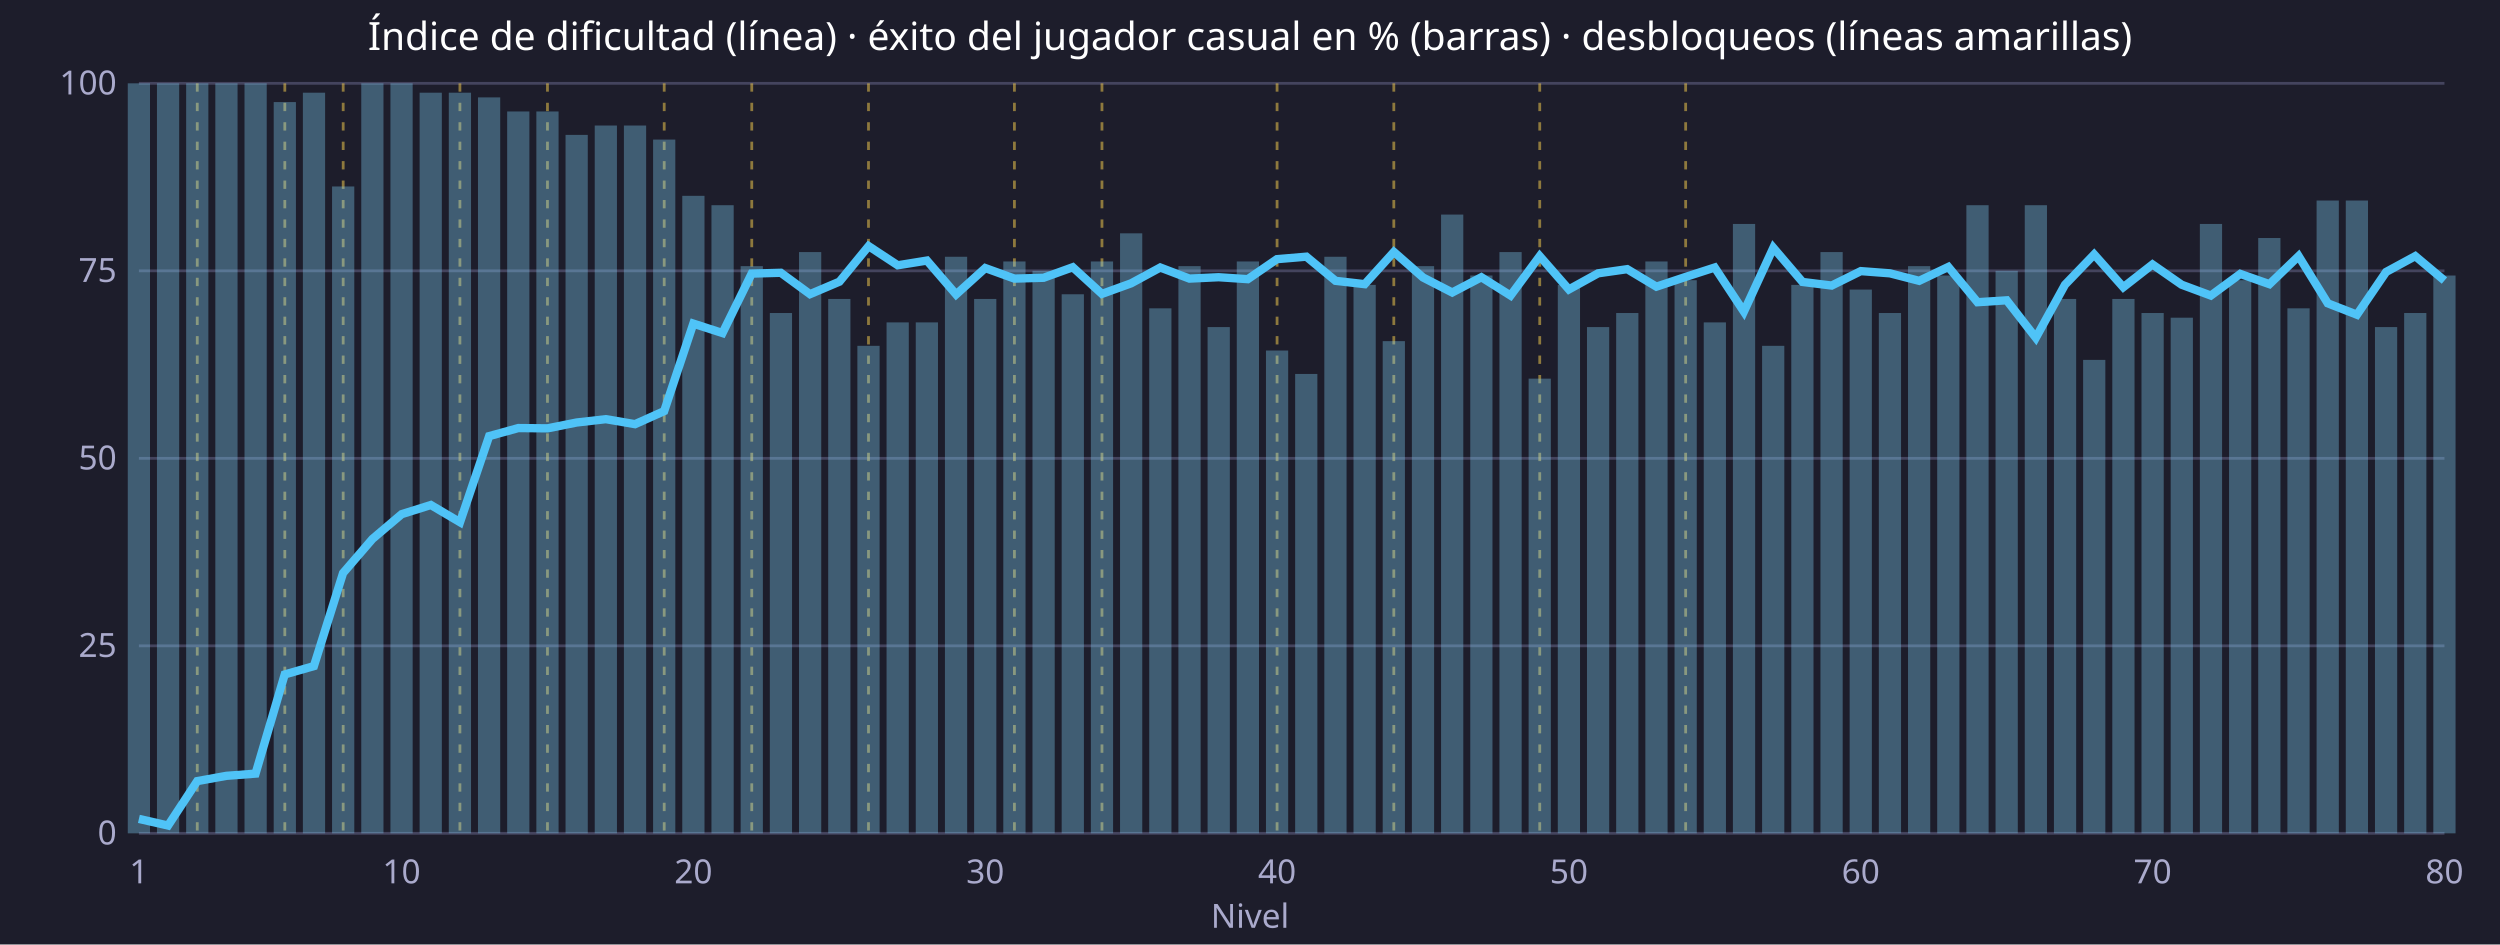
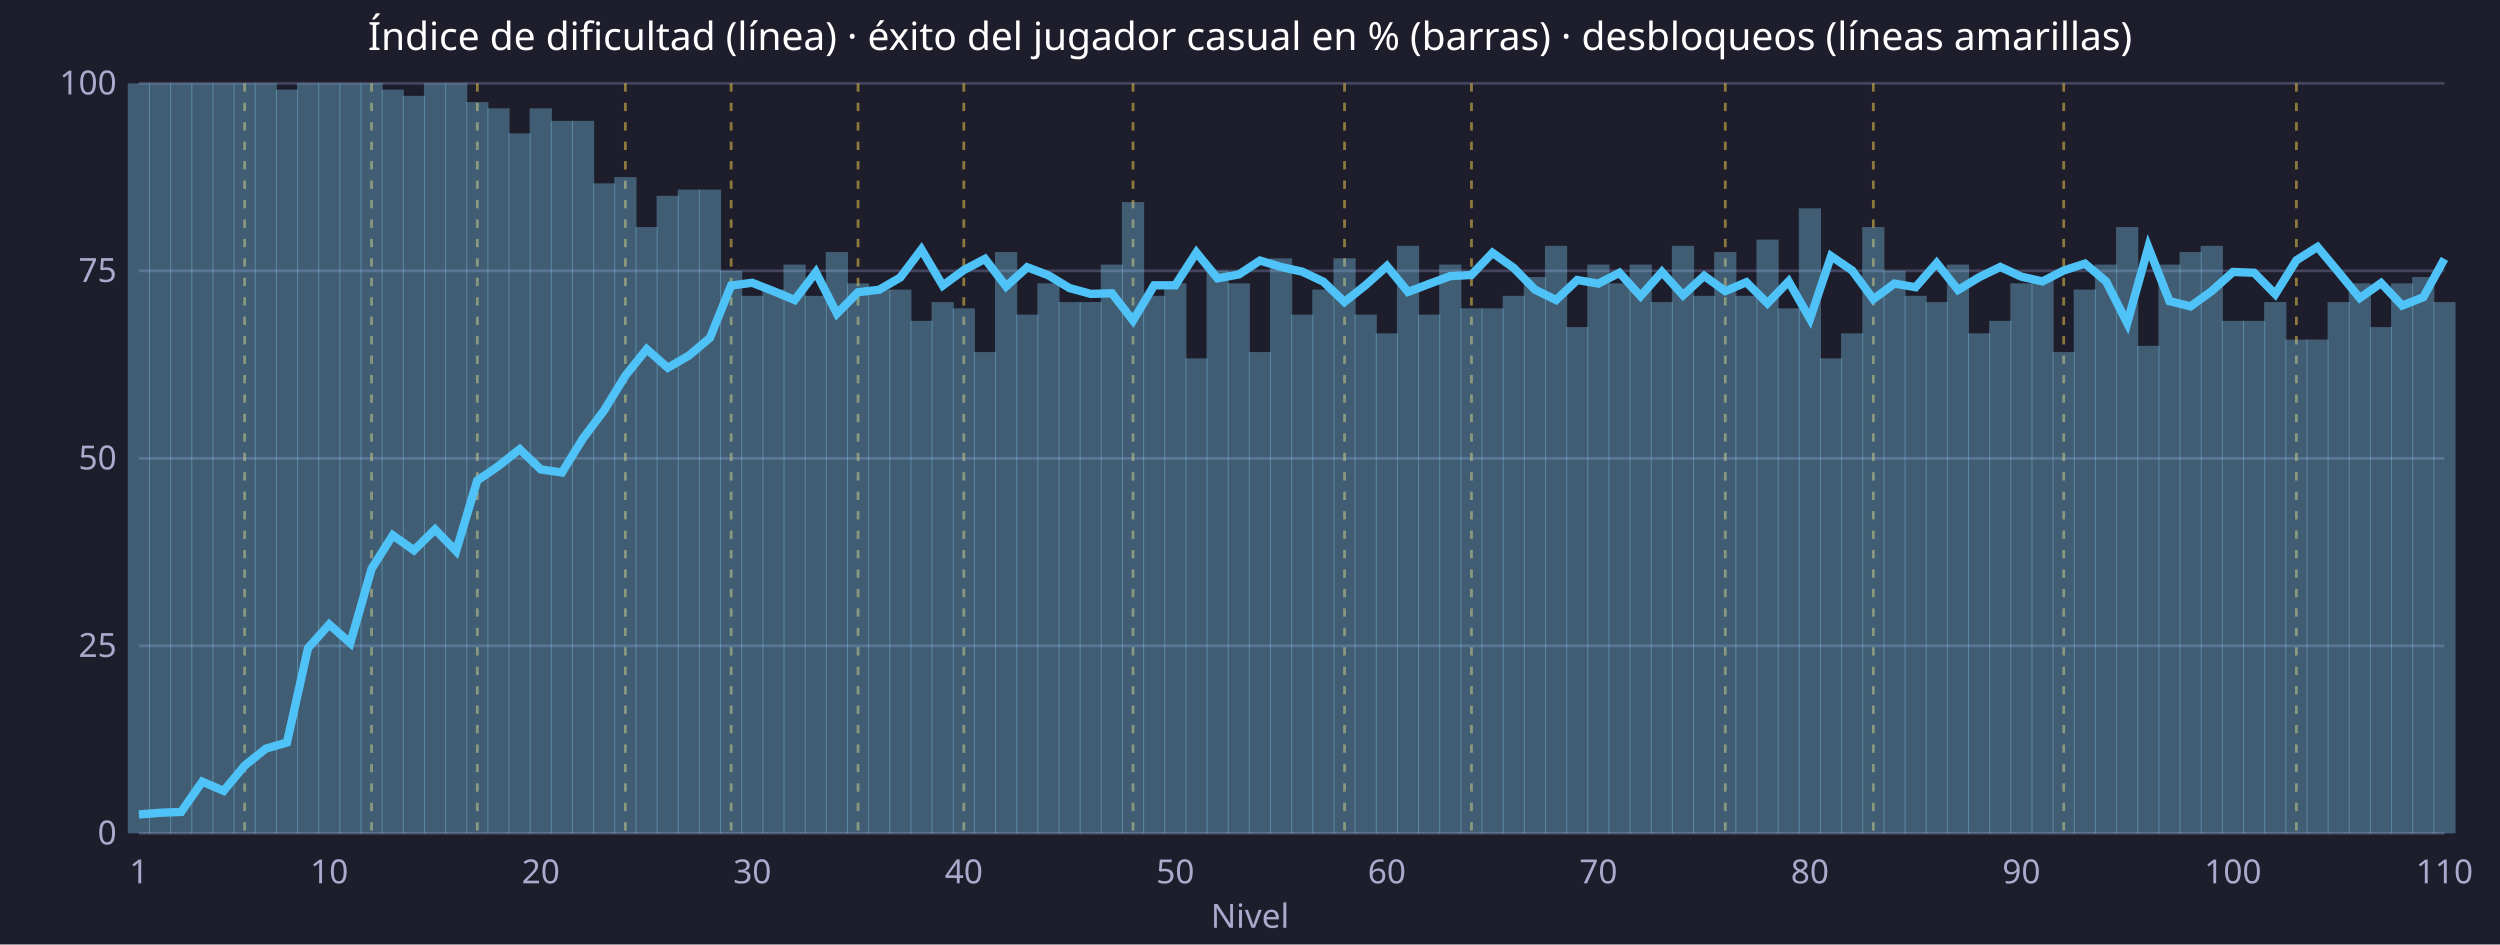
<svg xmlns="http://www.w3.org/2000/svg" width="900" height="340" font-family="sans-serif" font-size="12" fill="#aaaacc">
  <rect width="900" height="340" fill="#1d1d2b" />
  <line x1="50" x2="880" y1="300" y2="300" stroke="#44445e" />
  <text x="42" y="304" text-anchor="end">0</text>
  <line x1="50" x2="880" y1="232.5" y2="232.5" stroke="#44445e" />
  <text x="42" y="236.5" text-anchor="end">25</text>
  <line x1="50" x2="880" y1="165" y2="165" stroke="#44445e" />
  <text x="42" y="169" text-anchor="end">50</text>
  <line x1="50" x2="880" y1="97.5" y2="97.5" stroke="#44445e" />
  <text x="42" y="101.5" text-anchor="end">75</text>
  <line x1="50" x2="880" y1="30" y2="30" stroke="#44445e" />
  <text x="42" y="34" text-anchor="end">100</text>
-   <line x1="71.013" x2="71.013" y1="30" y2="300" stroke="#ffd54f" stroke-dasharray="3 4" opacity="0.5" />
-   <line x1="102.532" x2="102.532" y1="30" y2="300" stroke="#ffd54f" stroke-dasharray="3 4" opacity="0.5" />
-   <line x1="123.544" x2="123.544" y1="30" y2="300" stroke="#ffd54f" stroke-dasharray="3 4" opacity="0.5" />
-   <line x1="165.57" x2="165.57" y1="30" y2="300" stroke="#ffd54f" stroke-dasharray="3 4" opacity="0.5" />
-   <line x1="197.089" x2="197.089" y1="30" y2="300" stroke="#ffd54f" stroke-dasharray="3 4" opacity="0.5" />
-   <line x1="239.114" x2="239.114" y1="30" y2="300" stroke="#ffd54f" stroke-dasharray="3 4" opacity="0.5" />
-   <line x1="270.633" x2="270.633" y1="30" y2="300" stroke="#ffd54f" stroke-dasharray="3 4" opacity="0.5" />
-   <line x1="312.658" x2="312.658" y1="30" y2="300" stroke="#ffd54f" stroke-dasharray="3 4" opacity="0.5" />
-   <line x1="365.19" x2="365.19" y1="30" y2="300" stroke="#ffd54f" stroke-dasharray="3 4" opacity="0.5" />
-   <line x1="396.709" x2="396.709" y1="30" y2="300" stroke="#ffd54f" stroke-dasharray="3 4" opacity="0.5" />
-   <line x1="459.747" x2="459.747" y1="30" y2="300" stroke="#ffd54f" stroke-dasharray="3 4" opacity="0.5" />
-   <line x1="501.772" x2="501.772" y1="30" y2="300" stroke="#ffd54f" stroke-dasharray="3 4" opacity="0.5" />
-   <line x1="554.304" x2="554.304" y1="30" y2="300" stroke="#ffd54f" stroke-dasharray="3 4" opacity="0.5" />
-   <line x1="606.835" x2="606.835" y1="30" y2="300" stroke="#ffd54f" stroke-dasharray="3 4" opacity="0.5" />
+   <line x1="88.073" x2="88.073" y1="30" y2="300" stroke="#ffd54f" stroke-dasharray="3 4" opacity="0.5" />
+   <line x1="133.761" x2="133.761" y1="30" y2="300" stroke="#ffd54f" stroke-dasharray="3 4" opacity="0.5" />
+   <line x1="171.835" x2="171.835" y1="30" y2="300" stroke="#ffd54f" stroke-dasharray="3 4" opacity="0.5" />
+   <line x1="225.138" x2="225.138" y1="30" y2="300" stroke="#ffd54f" stroke-dasharray="3 4" opacity="0.5" />
+   <line x1="263.211" x2="263.211" y1="30" y2="300" stroke="#ffd54f" stroke-dasharray="3 4" opacity="0.5" />
+   <line x1="308.899" x2="308.899" y1="30" y2="300" stroke="#ffd54f" stroke-dasharray="3 4" opacity="0.5" />
+   <line x1="346.972" x2="346.972" y1="30" y2="300" stroke="#ffd54f" stroke-dasharray="3 4" opacity="0.5" />
+   <line x1="407.89" x2="407.89" y1="30" y2="300" stroke="#ffd54f" stroke-dasharray="3 4" opacity="0.5" />
+   <line x1="484.037" x2="484.037" y1="30" y2="300" stroke="#ffd54f" stroke-dasharray="3 4" opacity="0.5" />
+   <line x1="529.725" x2="529.725" y1="30" y2="300" stroke="#ffd54f" stroke-dasharray="3 4" opacity="0.5" />
+   <line x1="621.101" x2="621.101" y1="30" y2="300" stroke="#ffd54f" stroke-dasharray="3 4" opacity="0.5" />
+   <line x1="674.404" x2="674.404" y1="30" y2="300" stroke="#ffd54f" stroke-dasharray="3 4" opacity="0.5" />
+   <line x1="742.936" x2="742.936" y1="30" y2="300" stroke="#ffd54f" stroke-dasharray="3 4" opacity="0.5" />
+   <line x1="826.697" x2="826.697" y1="30" y2="300" stroke="#ffd54f" stroke-dasharray="3 4" opacity="0.5" />
  <rect x="46" y="30" width="8" height="270" fill="#81d4fa" opacity="0.35" />
-   <rect x="56.506" y="30" width="8" height="270" fill="#81d4fa" opacity="0.35" />
-   <rect x="67.013" y="30" width="8" height="270" fill="#81d4fa" opacity="0.35" />
-   <rect x="77.519" y="30" width="8" height="270" fill="#81d4fa" opacity="0.35" />
-   <rect x="88.025" y="30" width="8" height="270" fill="#81d4fa" opacity="0.35" />
-   <rect x="98.532" y="36.75" width="8" height="263.25" fill="#81d4fa" opacity="0.35" />
-   <rect x="109.038" y="33.375" width="8" height="266.625" fill="#81d4fa" opacity="0.35" />
-   <rect x="119.544" y="67.125" width="8" height="232.875" fill="#81d4fa" opacity="0.35" />
-   <rect x="130.051" y="30" width="8" height="270" fill="#81d4fa" opacity="0.35" />
-   <rect x="140.557" y="30" width="8" height="270" fill="#81d4fa" opacity="0.35" />
-   <rect x="151.063" y="33.375" width="8" height="266.625" fill="#81d4fa" opacity="0.35" />
-   <rect x="161.57" y="33.375" width="8" height="266.625" fill="#81d4fa" opacity="0.35" />
-   <rect x="172.076" y="35.062" width="8" height="264.938" fill="#81d4fa" opacity="0.35" />
-   <rect x="182.582" y="40.125" width="8" height="259.875" fill="#81d4fa" opacity="0.35" />
-   <rect x="193.089" y="40.125" width="8" height="259.875" fill="#81d4fa" opacity="0.35" />
-   <rect x="203.595" y="48.562" width="8" height="251.438" fill="#81d4fa" opacity="0.35" />
-   <rect x="214.101" y="45.188" width="8" height="254.812" fill="#81d4fa" opacity="0.35" />
-   <rect x="224.608" y="45.188" width="8" height="254.812" fill="#81d4fa" opacity="0.35" />
-   <rect x="235.114" y="50.25" width="8" height="249.75" fill="#81d4fa" opacity="0.35" />
-   <rect x="245.62" y="70.5" width="8" height="229.5" fill="#81d4fa" opacity="0.35" />
-   <rect x="256.127" y="73.875" width="8" height="226.125" fill="#81d4fa" opacity="0.35" />
-   <rect x="266.633" y="95.812" width="8" height="204.188" fill="#81d4fa" opacity="0.35" />
-   <rect x="277.139" y="112.688" width="8" height="187.312" fill="#81d4fa" opacity="0.35" />
-   <rect x="287.646" y="90.75" width="8" height="209.25" fill="#81d4fa" opacity="0.35" />
-   <rect x="298.152" y="107.625" width="8" height="192.375" fill="#81d4fa" opacity="0.35" />
-   <rect x="308.658" y="124.5" width="8" height="175.5" fill="#81d4fa" opacity="0.35" />
-   <rect x="319.165" y="116.062" width="8" height="183.938" fill="#81d4fa" opacity="0.35" />
-   <rect x="329.671" y="116.062" width="8" height="183.938" fill="#81d4fa" opacity="0.35" />
-   <rect x="340.177" y="92.438" width="8" height="207.562" fill="#81d4fa" opacity="0.35" />
-   <rect x="350.684" y="107.625" width="8" height="192.375" fill="#81d4fa" opacity="0.35" />
-   <rect x="361.19" y="94.125" width="8" height="205.875" fill="#81d4fa" opacity="0.35" />
-   <rect x="371.696" y="97.5" width="8" height="202.5" fill="#81d4fa" opacity="0.35" />
-   <rect x="382.203" y="105.938" width="8" height="194.062" fill="#81d4fa" opacity="0.35" />
-   <rect x="392.709" y="94.125" width="8" height="205.875" fill="#81d4fa" opacity="0.35" />
-   <rect x="403.215" y="84" width="8" height="216" fill="#81d4fa" opacity="0.35" />
-   <rect x="413.722" y="111" width="8" height="189" fill="#81d4fa" opacity="0.35" />
-   <rect x="424.228" y="95.812" width="8" height="204.188" fill="#81d4fa" opacity="0.35" />
-   <rect x="434.734" y="117.75" width="8" height="182.25" fill="#81d4fa" opacity="0.35" />
-   <rect x="445.241" y="94.125" width="8" height="205.875" fill="#81d4fa" opacity="0.35" />
-   <rect x="455.747" y="126.188" width="8" height="173.812" fill="#81d4fa" opacity="0.35" />
-   <rect x="466.253" y="134.625" width="8" height="165.375" fill="#81d4fa" opacity="0.35" />
-   <rect x="476.759" y="92.438" width="8" height="207.562" fill="#81d4fa" opacity="0.35" />
-   <rect x="487.266" y="102.562" width="8" height="197.438" fill="#81d4fa" opacity="0.35" />
-   <rect x="497.772" y="122.812" width="8" height="177.188" fill="#81d4fa" opacity="0.35" />
-   <rect x="508.278" y="95.812" width="8" height="204.188" fill="#81d4fa" opacity="0.35" />
-   <rect x="518.785" y="77.25" width="8" height="222.75" fill="#81d4fa" opacity="0.35" />
-   <rect x="529.291" y="99.188" width="8" height="200.812" fill="#81d4fa" opacity="0.35" />
-   <rect x="539.797" y="90.75" width="8" height="209.25" fill="#81d4fa" opacity="0.35" />
-   <rect x="550.304" y="136.312" width="8" height="163.688" fill="#81d4fa" opacity="0.35" />
-   <rect x="560.81" y="102.562" width="8" height="197.438" fill="#81d4fa" opacity="0.35" />
-   <rect x="571.316" y="117.75" width="8" height="182.25" fill="#81d4fa" opacity="0.35" />
-   <rect x="581.823" y="112.688" width="8" height="187.312" fill="#81d4fa" opacity="0.35" />
-   <rect x="592.329" y="94.125" width="8" height="205.875" fill="#81d4fa" opacity="0.35" />
-   <rect x="602.835" y="100.875" width="8" height="199.125" fill="#81d4fa" opacity="0.35" />
-   <rect x="613.342" y="116.062" width="8" height="183.938" fill="#81d4fa" opacity="0.35" />
-   <rect x="623.848" y="80.625" width="8" height="219.375" fill="#81d4fa" opacity="0.35" />
-   <rect x="634.354" y="124.5" width="8" height="175.5" fill="#81d4fa" opacity="0.35" />
-   <rect x="644.861" y="102.562" width="8" height="197.438" fill="#81d4fa" opacity="0.35" />
-   <rect x="655.367" y="90.75" width="8" height="209.25" fill="#81d4fa" opacity="0.35" />
-   <rect x="665.873" y="104.25" width="8" height="195.75" fill="#81d4fa" opacity="0.35" />
-   <rect x="676.38" y="112.688" width="8" height="187.312" fill="#81d4fa" opacity="0.35" />
-   <rect x="686.886" y="95.812" width="8" height="204.188" fill="#81d4fa" opacity="0.35" />
-   <rect x="697.392" y="99.188" width="8" height="200.812" fill="#81d4fa" opacity="0.35" />
-   <rect x="707.899" y="73.875" width="8" height="226.125" fill="#81d4fa" opacity="0.35" />
-   <rect x="718.405" y="97.5" width="8" height="202.5" fill="#81d4fa" opacity="0.35" />
-   <rect x="728.911" y="73.875" width="8" height="226.125" fill="#81d4fa" opacity="0.35" />
-   <rect x="739.418" y="107.625" width="8" height="192.375" fill="#81d4fa" opacity="0.35" />
-   <rect x="749.924" y="129.562" width="8" height="170.438" fill="#81d4fa" opacity="0.35" />
-   <rect x="760.43" y="107.625" width="8" height="192.375" fill="#81d4fa" opacity="0.35" />
-   <rect x="770.937" y="112.688" width="8" height="187.312" fill="#81d4fa" opacity="0.35" />
-   <rect x="781.443" y="114.375" width="8" height="185.625" fill="#81d4fa" opacity="0.35" />
-   <rect x="791.949" y="80.625" width="8" height="219.375" fill="#81d4fa" opacity="0.35" />
-   <rect x="802.456" y="100.875" width="8" height="199.125" fill="#81d4fa" opacity="0.35" />
-   <rect x="812.962" y="85.688" width="8" height="214.312" fill="#81d4fa" opacity="0.35" />
-   <rect x="823.468" y="111" width="8" height="189" fill="#81d4fa" opacity="0.35" />
-   <rect x="833.975" y="72.188" width="8" height="227.812" fill="#81d4fa" opacity="0.35" />
-   <rect x="844.481" y="72.188" width="8" height="227.812" fill="#81d4fa" opacity="0.35" />
-   <rect x="854.987" y="117.75" width="8" height="182.25" fill="#81d4fa" opacity="0.35" />
-   <rect x="865.494" y="112.688" width="8" height="187.312" fill="#81d4fa" opacity="0.35" />
-   <rect x="876" y="99.188" width="8" height="200.812" fill="#81d4fa" opacity="0.35" />
-   <polyline points="50.0,294.8 60.5,297.2 71.0,281.2 81.5,279.3 92.0,278.5 102.5,242.8 113.0,239.8 123.5,206.3 134.1,194.0 144.6,185.1 155.1,181.8 165.6,188.0 176.1,157.0 186.6,154.1 197.1,154.2 207.6,152.1 218.1,150.9 228.6,152.7 239.1,148.0 249.6,116.5 260.1,119.9 270.6,98.5 281.1,98.2 291.6,105.9 302.2,101.4 312.7,88.6 323.2,95.5 333.7,93.8 344.2,106.0 354.7,96.5 365.2,100.3 375.7,100.0 386.2,96.2 396.7,105.8 407.2,102.0 417.7,96.3 428.2,100.3 438.7,99.8 449.2,100.5 459.7,93.3 470.3,92.4 480.8,101.1 491.3,102.3 501.8,90.7 512.3,99.9 522.8,105.3 533.3,99.8 543.8,106.4 554.3,92.2 564.8,104.2 575.3,98.4 585.8,96.9 596.3,103.2 606.8,99.7 617.3,96.3 627.8,112.2 638.4,89.2 648.9,101.5 659.4,102.8 669.9,97.6 680.4,98.4 690.9,101.1 701.4,96.1 711.9,108.8 722.4,108.1 732.9,121.6 743.4,102.5 753.9,91.6 764.4,103.4 774.9,95.2 785.4,102.5 795.9,106.4 806.5,98.6 817.0,102.3 827.5,92.2 838.0,109.2 848.5,113.3 859.0,97.9 869.5,92.2 880.0,101.0" fill="none" stroke="#4fc3f7" stroke-width="3" />
+   <rect x="53.615" y="30" width="8" height="270" fill="#81d4fa" opacity="0.35" />
+   <rect x="61.229" y="30" width="8" height="270" fill="#81d4fa" opacity="0.35" />
+   <rect x="68.844" y="30" width="8" height="270" fill="#81d4fa" opacity="0.35" />
+   <rect x="76.459" y="30" width="8" height="270" fill="#81d4fa" opacity="0.35" />
+   <rect x="84.073" y="30" width="8" height="270" fill="#81d4fa" opacity="0.35" />
+   <rect x="91.688" y="30" width="8" height="270" fill="#81d4fa" opacity="0.35" />
+   <rect x="99.303" y="32.25" width="8" height="267.75" fill="#81d4fa" opacity="0.35" />
+   <rect x="106.917" y="30" width="8" height="270" fill="#81d4fa" opacity="0.35" />
+   <rect x="114.532" y="30" width="8" height="270" fill="#81d4fa" opacity="0.35" />
+   <rect x="122.147" y="30" width="8" height="270" fill="#81d4fa" opacity="0.35" />
+   <rect x="129.761" y="30" width="8" height="270" fill="#81d4fa" opacity="0.35" />
+   <rect x="137.376" y="32.25" width="8" height="267.75" fill="#81d4fa" opacity="0.35" />
+   <rect x="144.991" y="34.5" width="8" height="265.5" fill="#81d4fa" opacity="0.35" />
+   <rect x="152.606" y="30" width="8" height="270" fill="#81d4fa" opacity="0.35" />
+   <rect x="160.22" y="30" width="8" height="270" fill="#81d4fa" opacity="0.35" />
+   <rect x="167.835" y="36.75" width="8" height="263.25" fill="#81d4fa" opacity="0.35" />
+   <rect x="175.45" y="39" width="8" height="261" fill="#81d4fa" opacity="0.35" />
+   <rect x="183.064" y="48" width="8" height="252" fill="#81d4fa" opacity="0.35" />
+   <rect x="190.679" y="39" width="8" height="261" fill="#81d4fa" opacity="0.35" />
+   <rect x="198.294" y="43.5" width="8" height="256.5" fill="#81d4fa" opacity="0.35" />
+   <rect x="205.908" y="43.5" width="8" height="256.5" fill="#81d4fa" opacity="0.35" />
+   <rect x="213.523" y="66" width="8" height="234" fill="#81d4fa" opacity="0.35" />
+   <rect x="221.138" y="63.75" width="8" height="236.25" fill="#81d4fa" opacity="0.35" />
+   <rect x="228.752" y="81.75" width="8" height="218.25" fill="#81d4fa" opacity="0.35" />
+   <rect x="236.367" y="70.5" width="8" height="229.5" fill="#81d4fa" opacity="0.35" />
+   <rect x="243.982" y="68.25" width="8" height="231.75" fill="#81d4fa" opacity="0.35" />
+   <rect x="251.596" y="68.25" width="8" height="231.75" fill="#81d4fa" opacity="0.35" />
+   <rect x="259.211" y="97.5" width="8" height="202.5" fill="#81d4fa" opacity="0.35" />
+   <rect x="266.826" y="106.5" width="8" height="193.5" fill="#81d4fa" opacity="0.35" />
+   <rect x="274.44" y="104.25" width="8" height="195.75" fill="#81d4fa" opacity="0.35" />
+   <rect x="282.055" y="95.25" width="8" height="204.75" fill="#81d4fa" opacity="0.35" />
+   <rect x="289.67" y="106.5" width="8" height="193.5" fill="#81d4fa" opacity="0.35" />
+   <rect x="297.284" y="90.75" width="8" height="209.25" fill="#81d4fa" opacity="0.35" />
+   <rect x="304.899" y="102" width="8" height="198" fill="#81d4fa" opacity="0.35" />
+   <rect x="312.514" y="104.25" width="8" height="195.75" fill="#81d4fa" opacity="0.35" />
+   <rect x="320.128" y="104.25" width="8" height="195.75" fill="#81d4fa" opacity="0.35" />
+   <rect x="327.743" y="115.5" width="8" height="184.5" fill="#81d4fa" opacity="0.35" />
+   <rect x="335.358" y="108.75" width="8" height="191.25" fill="#81d4fa" opacity="0.35" />
+   <rect x="342.972" y="111" width="8" height="189" fill="#81d4fa" opacity="0.35" />
+   <rect x="350.587" y="126.75" width="8" height="173.25" fill="#81d4fa" opacity="0.35" />
+   <rect x="358.202" y="90.75" width="8" height="209.25" fill="#81d4fa" opacity="0.35" />
+   <rect x="365.817" y="113.25" width="8" height="186.75" fill="#81d4fa" opacity="0.35" />
+   <rect x="373.431" y="102" width="8" height="198" fill="#81d4fa" opacity="0.35" />
+   <rect x="381.046" y="108.75" width="8" height="191.25" fill="#81d4fa" opacity="0.35" />
+   <rect x="388.661" y="108.75" width="8" height="191.25" fill="#81d4fa" opacity="0.35" />
+   <rect x="396.275" y="95.25" width="8" height="204.75" fill="#81d4fa" opacity="0.35" />
+   <rect x="403.89" y="72.75" width="8" height="227.25" fill="#81d4fa" opacity="0.35" />
+   <rect x="411.505" y="106.5" width="8" height="193.5" fill="#81d4fa" opacity="0.35" />
+   <rect x="419.119" y="102" width="8" height="198" fill="#81d4fa" opacity="0.35" />
+   <rect x="426.734" y="129" width="8" height="171" fill="#81d4fa" opacity="0.35" />
+   <rect x="434.349" y="97.5" width="8" height="202.5" fill="#81d4fa" opacity="0.35" />
+   <rect x="441.963" y="102" width="8" height="198" fill="#81d4fa" opacity="0.35" />
+   <rect x="449.578" y="126.75" width="8" height="173.25" fill="#81d4fa" opacity="0.35" />
+   <rect x="457.193" y="93" width="8" height="207" fill="#81d4fa" opacity="0.35" />
+   <rect x="464.807" y="113.25" width="8" height="186.75" fill="#81d4fa" opacity="0.35" />
+   <rect x="472.422" y="104.25" width="8" height="195.75" fill="#81d4fa" opacity="0.35" />
+   <rect x="480.037" y="93" width="8" height="207" fill="#81d4fa" opacity="0.35" />
+   <rect x="487.651" y="113.25" width="8" height="186.75" fill="#81d4fa" opacity="0.35" />
+   <rect x="495.266" y="120" width="8" height="180" fill="#81d4fa" opacity="0.35" />
+   <rect x="502.881" y="88.5" width="8" height="211.5" fill="#81d4fa" opacity="0.35" />
+   <rect x="510.495" y="113.25" width="8" height="186.75" fill="#81d4fa" opacity="0.35" />
+   <rect x="518.11" y="95.25" width="8" height="204.75" fill="#81d4fa" opacity="0.35" />
+   <rect x="525.725" y="111" width="8" height="189" fill="#81d4fa" opacity="0.35" />
+   <rect x="533.339" y="111" width="8" height="189" fill="#81d4fa" opacity="0.35" />
+   <rect x="540.954" y="106.5" width="8" height="193.5" fill="#81d4fa" opacity="0.35" />
+   <rect x="548.569" y="99.75" width="8" height="200.25" fill="#81d4fa" opacity="0.35" />
+   <rect x="556.183" y="88.5" width="8" height="211.5" fill="#81d4fa" opacity="0.35" />
+   <rect x="563.798" y="117.75" width="8" height="182.25" fill="#81d4fa" opacity="0.35" />
+   <rect x="571.413" y="95.25" width="8" height="204.75" fill="#81d4fa" opacity="0.35" />
+   <rect x="579.028" y="102" width="8" height="198" fill="#81d4fa" opacity="0.35" />
+   <rect x="586.642" y="95.25" width="8" height="204.75" fill="#81d4fa" opacity="0.35" />
+   <rect x="594.257" y="108.75" width="8" height="191.25" fill="#81d4fa" opacity="0.35" />
+   <rect x="601.872" y="88.5" width="8" height="211.5" fill="#81d4fa" opacity="0.35" />
+   <rect x="609.486" y="106.5" width="8" height="193.5" fill="#81d4fa" opacity="0.35" />
+   <rect x="617.101" y="90.75" width="8" height="209.25" fill="#81d4fa" opacity="0.35" />
+   <rect x="624.716" y="106.5" width="8" height="193.5" fill="#81d4fa" opacity="0.35" />
+   <rect x="632.33" y="86.25" width="8" height="213.75" fill="#81d4fa" opacity="0.35" />
+   <rect x="639.945" y="111" width="8" height="189" fill="#81d4fa" opacity="0.35" />
+   <rect x="647.56" y="75" width="8" height="225" fill="#81d4fa" opacity="0.35" />
+   <rect x="655.174" y="129" width="8" height="171" fill="#81d4fa" opacity="0.35" />
+   <rect x="662.789" y="120" width="8" height="180" fill="#81d4fa" opacity="0.35" />
+   <rect x="670.404" y="81.75" width="8" height="218.25" fill="#81d4fa" opacity="0.35" />
+   <rect x="678.018" y="97.5" width="8" height="202.5" fill="#81d4fa" opacity="0.35" />
+   <rect x="685.633" y="106.5" width="8" height="193.5" fill="#81d4fa" opacity="0.35" />
+   <rect x="693.248" y="108.75" width="8" height="191.25" fill="#81d4fa" opacity="0.35" />
+   <rect x="700.862" y="95.25" width="8" height="204.75" fill="#81d4fa" opacity="0.35" />
+   <rect x="708.477" y="120" width="8" height="180" fill="#81d4fa" opacity="0.35" />
+   <rect x="716.092" y="115.5" width="8" height="184.5" fill="#81d4fa" opacity="0.35" />
+   <rect x="723.706" y="102" width="8" height="198" fill="#81d4fa" opacity="0.35" />
+   <rect x="731.321" y="99.75" width="8" height="200.25" fill="#81d4fa" opacity="0.35" />
+   <rect x="738.936" y="126.75" width="8" height="173.25" fill="#81d4fa" opacity="0.35" />
+   <rect x="746.55" y="104.25" width="8" height="195.75" fill="#81d4fa" opacity="0.35" />
+   <rect x="754.165" y="95.25" width="8" height="204.75" fill="#81d4fa" opacity="0.35" />
+   <rect x="761.78" y="81.75" width="8" height="218.25" fill="#81d4fa" opacity="0.35" />
+   <rect x="769.394" y="124.5" width="8" height="175.5" fill="#81d4fa" opacity="0.35" />
+   <rect x="777.009" y="95.25" width="8" height="204.75" fill="#81d4fa" opacity="0.35" />
+   <rect x="784.624" y="90.75" width="8" height="209.25" fill="#81d4fa" opacity="0.35" />
+   <rect x="792.239" y="88.5" width="8" height="211.5" fill="#81d4fa" opacity="0.35" />
+   <rect x="799.853" y="115.5" width="8" height="184.5" fill="#81d4fa" opacity="0.35" />
+   <rect x="807.468" y="115.5" width="8" height="184.5" fill="#81d4fa" opacity="0.35" />
+   <rect x="815.083" y="108.75" width="8" height="191.25" fill="#81d4fa" opacity="0.35" />
+   <rect x="822.697" y="122.25" width="8" height="177.75" fill="#81d4fa" opacity="0.35" />
+   <rect x="830.312" y="122.25" width="8" height="177.75" fill="#81d4fa" opacity="0.35" />
+   <rect x="837.927" y="108.75" width="8" height="191.25" fill="#81d4fa" opacity="0.35" />
+   <rect x="845.541" y="102" width="8" height="198" fill="#81d4fa" opacity="0.35" />
+   <rect x="853.156" y="117.75" width="8" height="182.25" fill="#81d4fa" opacity="0.35" />
+   <rect x="860.771" y="102" width="8" height="198" fill="#81d4fa" opacity="0.35" />
+   <rect x="868.385" y="99.75" width="8" height="200.25" fill="#81d4fa" opacity="0.35" />
+   <rect x="876" y="108.75" width="8" height="191.25" fill="#81d4fa" opacity="0.35" />
+   <polyline points="50.0,293.2 57.6,292.6 65.2,292.3 72.8,281.4 80.5,284.7 88.1,275.6 95.7,269.5 103.3,267.3 110.9,233.3 118.5,224.8 126.1,231.5 133.8,204.7 141.4,192.7 149.0,198.1 156.6,190.6 164.2,198.4 171.8,173.0 179.4,167.8 187.1,161.7 194.7,169.0 202.3,170.1 209.9,157.8 217.5,147.7 225.1,135.3 232.8,125.7 240.4,132.4 248.0,128.0 255.6,121.6 263.2,102.8 270.8,101.8 278.4,104.8 286.1,108.0 293.7,98.0 301.3,112.9 308.9,105.2 316.5,104.3 324.1,99.9 331.7,89.8 339.4,102.8 347.0,97.2 354.6,93.2 362.2,103.1 369.8,96.2 377.4,99.1 385.0,103.7 392.7,105.8 400.3,105.6 407.9,115.4 415.5,102.7 423.1,102.7 430.7,90.9 438.3,100.2 446.0,98.8 453.6,93.8 461.2,96.1 468.8,97.8 476.4,101.4 484.0,108.7 491.7,102.6 499.3,95.8 506.9,105.1 514.5,102.2 522.1,99.4 529.7,99.0 537.3,91.0 545.0,96.5 552.6,104.3 560.2,108.0 567.8,100.8 575.4,102.1 583.0,98.2 590.6,106.6 598.3,97.9 605.9,106.3 613.5,99.3 621.1,104.8 628.7,101.6 636.3,109.2 643.9,101.3 651.6,114.8 659.2,92.2 666.8,97.4 674.4,107.7 682.0,102.1 689.6,103.4 697.2,94.7 704.9,104.4 712.5,99.8 720.1,96.1 727.7,99.6 735.3,101.3 742.9,97.4 750.6,94.9 758.2,101.3 765.8,116.3 773.4,89.0 781.0,108.4 788.6,110.3 796.2,104.8 803.9,97.9 811.5,98.2 819.1,105.9 826.7,93.7 834.3,88.9 841.9,98.0 849.5,107.3 857.2,101.9 864.8,110.0 872.4,107.0 880.0,93.2" fill="none" stroke="#4fc3f7" stroke-width="3" />
  <text x="50" y="318" text-anchor="middle">1</text>
-   <text x="144.557" y="318" text-anchor="middle">10</text>
-   <text x="249.62" y="318" text-anchor="middle">20</text>
-   <text x="354.684" y="318" text-anchor="middle">30</text>
-   <text x="459.747" y="318" text-anchor="middle">40</text>
-   <text x="564.81" y="318" text-anchor="middle">50</text>
-   <text x="669.873" y="318" text-anchor="middle">60</text>
-   <text x="774.937" y="318" text-anchor="middle">70</text>
-   <text x="880" y="318" text-anchor="middle">80</text>
+   <text x="118.532" y="318" text-anchor="middle">10</text>
+   <text x="194.679" y="318" text-anchor="middle">20</text>
+   <text x="270.826" y="318" text-anchor="middle">30</text>
+   <text x="346.972" y="318" text-anchor="middle">40</text>
+   <text x="423.119" y="318" text-anchor="middle">50</text>
+   <text x="499.266" y="318" text-anchor="middle">60</text>
+   <text x="575.413" y="318" text-anchor="middle">70</text>
+   <text x="651.56" y="318" text-anchor="middle">80</text>
+   <text x="727.706" y="318" text-anchor="middle">90</text>
+   <text x="803.853" y="318" text-anchor="middle">100</text>
+   <text x="880" y="318" text-anchor="middle">110</text>
  <text x="450" y="18" text-anchor="middle" fill="#ffffff" font-size="14">Índice de dificultad (línea) · éxito del jugador casual en % (barras) · desbloqueos (líneas amarillas)</text>
  <text x="450" y="334" text-anchor="middle">Nivel</text>
</svg>
